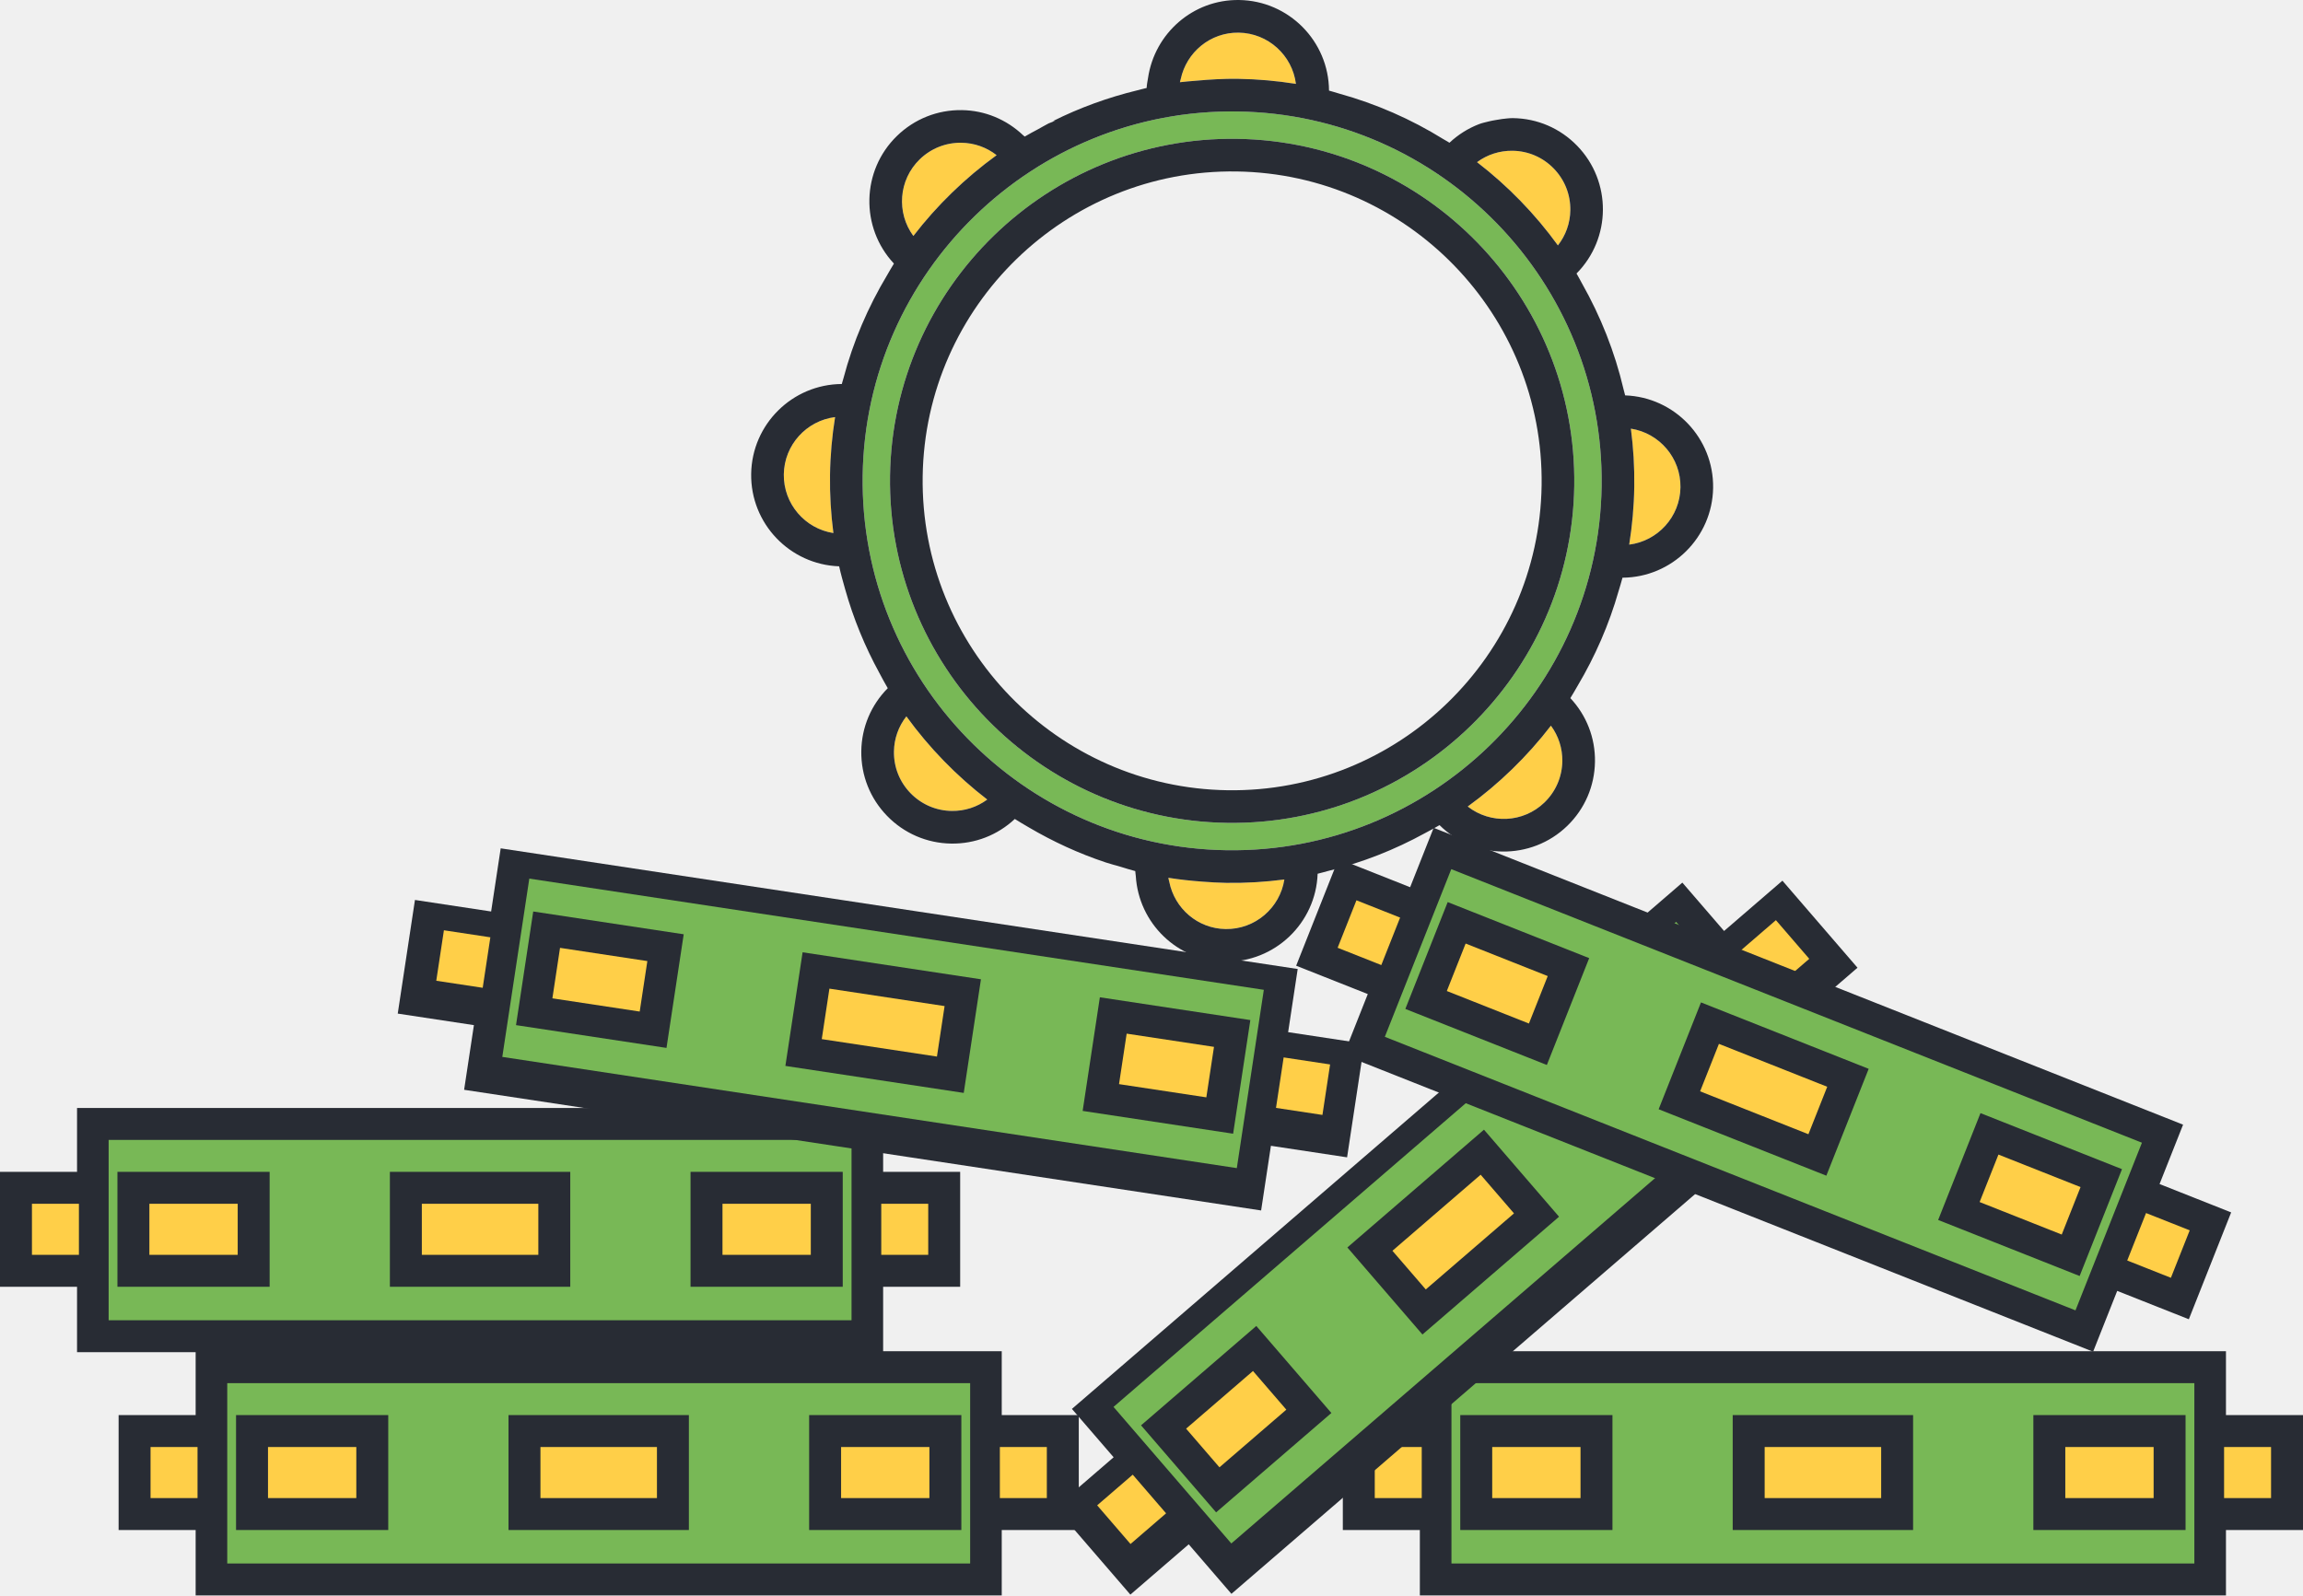
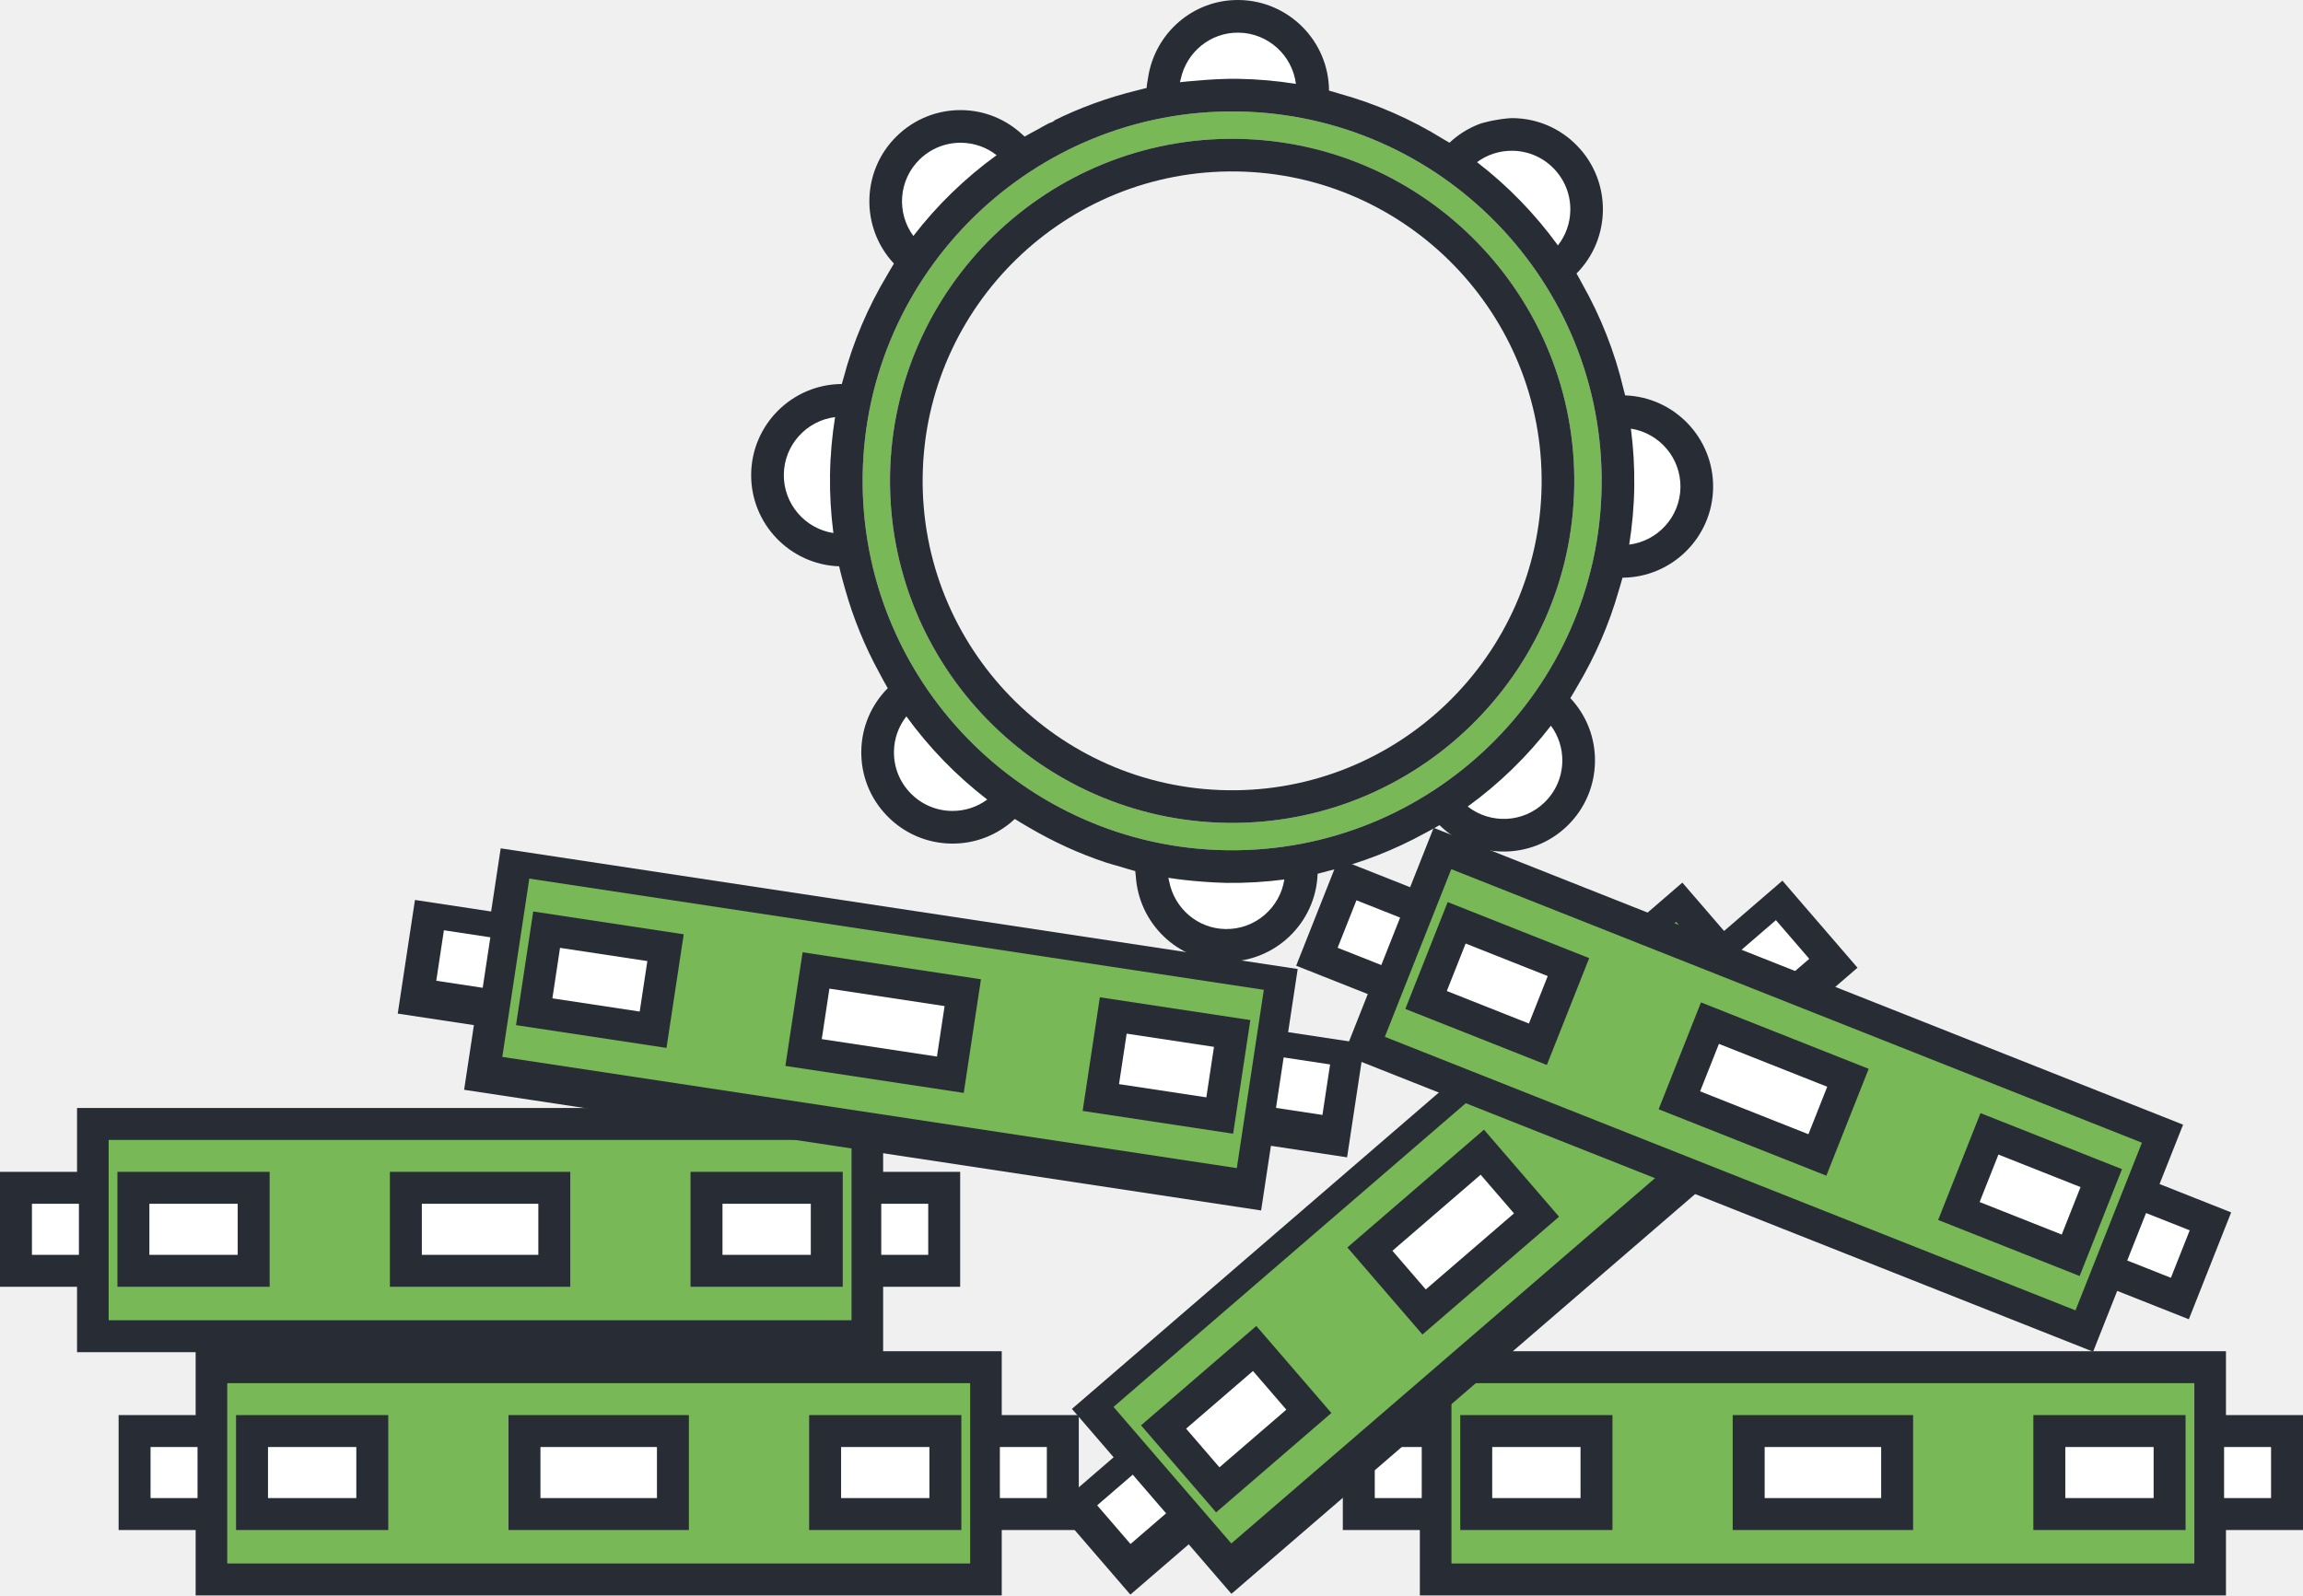
<svg xmlns="http://www.w3.org/2000/svg" stroke-miterlimit="10" style="fill-rule:nonzero;clip-rule:evenodd;stroke-linecap:round;stroke-linejoin:round;" version="1.1" viewBox="0 0 1225.65 849.31" xml:space="preserve">
  <g id="Слой-1">
    <g opacity="1">
      <path d="M658.601 59.343C550.18 57.767 460.683 144.699 459.107 253.12C457.531 361.541 544.464 451.038 652.885 452.614C761.305 454.19 850.802 367.257 852.378 258.836C853.954 150.416 767.021 60.919 658.601 59.343ZM658.389 73.904C758.785 75.363 839.276 158.23 837.817 258.625C836.358 359.019 753.491 439.512 653.096 438.053C552.702 436.593 472.209 353.726 473.668 253.332C475.127 152.937 557.993 72.444 658.389 73.904Z" fill="#78b856" fill-rule="nonzero" opacity="1" stroke="none" />
      <path d="M658.389 73.904C557.993 72.444 475.127 152.937 473.668 253.332C472.209 353.726 552.702 436.593 653.096 438.053C753.491 439.512 836.358 359.019 837.817 258.625C839.276 158.23 758.785 75.363 658.389 73.904ZM658.137 91.277C748.952 92.597 821.764 167.558 820.444 258.372C819.124 349.187 744.164 422 653.349 420.679C562.533 419.359 489.721 344.398 491.041 253.584C492.361 162.77 567.321 89.957 658.137 91.277Z" fill="#282c34" fill-rule="nonzero" opacity="1" stroke="none" />
-       <path d="M867.95 228.184C869.268 238.288 869.904 248.609 869.751 259.089C869.599 269.57 868.662 279.868 867.053 289.928C882.225 288.031 894.114 275.167 894.342 259.446C894.571 243.732 883.061 230.519 867.95 228.184Z" fill="#ffcf48" fill-rule="nonzero" opacity="1" stroke="none" />
-       <path d="M825.398 386.301C812.778 402.687 797.855 417.211 781.111 429.35C793.185 438.789 810.698 438.129 821.991 427.162C827.965 421.36 831.346 413.561 831.467 405.235C831.567 398.345 829.423 391.752 825.398 386.301Z" fill="#ffcf48" fill-rule="nonzero" opacity="1" stroke="none" />
-       <path d="M621.793 467.288C621.888 468.043 622.145 468.746 622.292 469.483C625.115 483.568 637.347 494.361 652.275 494.578C667.99 494.806 681.193 483.296 683.536 468.186C673.434 469.503 663.112 470.139 652.632 469.987C648.348 469.924 644.108 469.646 639.89 469.333C633.791 468.879 627.74 468.239 621.793 467.288Z" fill="#ffcf48" fill-rule="nonzero" opacity="1" stroke="none" />
-       <path d="M482.371 381.347C478.188 386.677 475.855 393.173 475.755 400.065C475.634 408.39 478.759 416.256 484.558 422.227C490.362 428.201 498.158 431.58 506.485 431.702C513.378 431.802 519.971 429.656 525.419 425.633C509.032 413.012 494.511 398.094 482.371 381.347Z" fill="#ffcf48" fill-rule="nonzero" opacity="1" stroke="none" />
-       <path d="M444.433 222.028C429.263 223.924 417.371 236.797 417.143 252.51C416.914 268.228 428.427 281.434 443.535 283.772C442.219 273.669 441.583 263.346 441.734 252.867C441.886 242.387 442.823 232.088 444.433 222.028Z" fill="#ffcf48" fill-rule="nonzero" opacity="1" stroke="none" />
-       <path d="M511.656 75.99C503.328 75.87 495.437 79.022 489.463 84.825C478.17 95.796 477 113.284 486.088 125.624C498.708 109.238 513.66 94.746 530.405 82.607C525.076 78.424 518.546 76.09 511.656 75.99Z" fill="#ffcf48" fill-rule="nonzero" opacity="1" stroke="none" />
-       <path d="M659.211 17.378C644.099 17.159 631.415 27.837 628.38 42.089C628.259 42.658 628.038 43.191 627.949 43.77C630.737 43.407 633.579 43.243 636.399 42.987C643.794 42.317 651.267 41.859 658.853 41.969C669.334 42.122 679.632 43.059 689.692 44.668C687.797 29.496 674.931 17.607 659.211 17.378Z" fill="#ffcf48" fill-rule="nonzero" opacity="1" stroke="none" />
-       <path d="M805 80.254C798.108 80.154 791.516 82.297 786.066 86.323C802.454 98.945 816.974 113.894 829.114 130.641C833.298 125.31 835.632 118.786 835.731 111.891C835.851 103.563 832.699 95.672 826.896 89.698C821.096 83.728 813.326 80.375 805 80.254Z" fill="#ffcf48" fill-rule="nonzero" opacity="1" stroke="none" />
+       <path d="M867.95 228.184C869.268 238.288 869.904 248.609 869.751 259.089C869.599 269.57 868.662 279.868 867.053 289.928C882.225 288.031 894.114 275.167 894.342 259.446C894.571 243.732 883.061 230.519 867.95 228.184Z" fill="#ffffff" fill-rule="nonzero" opacity="1" stroke="none" />
+       <path d="M825.398 386.301C812.778 402.687 797.855 417.211 781.111 429.35C793.185 438.789 810.698 438.129 821.991 427.162C827.965 421.36 831.346 413.561 831.467 405.235C831.567 398.345 829.423 391.752 825.398 386.301Z" fill="#ffffff" fill-rule="nonzero" opacity="1" stroke="none" />
+       <path d="M621.793 467.288C621.888 468.043 622.145 468.746 622.292 469.483C625.115 483.568 637.347 494.361 652.275 494.578C667.99 494.806 681.193 483.296 683.536 468.186C673.434 469.503 663.112 470.139 652.632 469.987C648.348 469.924 644.108 469.646 639.89 469.333C633.791 468.879 627.74 468.239 621.793 467.288Z" fill="#ffffff" fill-rule="nonzero" opacity="1" stroke="none" />
+       <path d="M482.371 381.347C478.188 386.677 475.855 393.173 475.755 400.065C475.634 408.39 478.759 416.256 484.558 422.227C490.362 428.201 498.158 431.58 506.485 431.702C513.378 431.802 519.971 429.656 525.419 425.633C509.032 413.012 494.511 398.094 482.371 381.347Z" fill="#ffffff" fill-rule="nonzero" opacity="1" stroke="none" />
+       <path d="M444.433 222.028C429.263 223.924 417.371 236.797 417.143 252.51C416.914 268.228 428.427 281.434 443.535 283.772C442.219 273.669 441.583 263.346 441.734 252.867C441.886 242.387 442.823 232.088 444.433 222.028Z" fill="#ffffff" fill-rule="nonzero" opacity="1" stroke="none" />
+       <path d="M511.656 75.99C503.328 75.87 495.437 79.022 489.463 84.825C478.17 95.796 477 113.284 486.088 125.624C498.708 109.238 513.66 94.746 530.405 82.607C525.076 78.424 518.546 76.09 511.656 75.99Z" fill="#ffffff" fill-rule="nonzero" opacity="1" stroke="none" />
+       <path d="M659.211 17.378C644.099 17.159 631.415 27.837 628.38 42.089C628.259 42.658 628.038 43.191 627.949 43.77C630.737 43.407 633.579 43.243 636.399 42.987C643.794 42.317 651.267 41.859 658.853 41.969C669.334 42.122 679.632 43.059 689.692 44.668C687.797 29.496 674.931 17.607 659.211 17.378Z" fill="#ffffff" fill-rule="nonzero" opacity="1" stroke="none" />
+       <path d="M805 80.254C798.108 80.154 791.516 82.297 786.066 86.323C802.454 98.945 816.974 113.894 829.114 130.641C833.298 125.31 835.632 118.786 835.731 111.891C835.851 103.563 832.699 95.672 826.896 89.698C821.096 83.728 813.326 80.375 805 80.254Z" fill="#ffffff" fill-rule="nonzero" opacity="1" stroke="none" />
      <path d="M659.463 0.005C634.879-0.352 614.48 17.804 610.98 41.492C610.718 43.266 610.311 44.995 610.246 46.826C608.584 47.188 606.97 47.667 605.322 48.067C589.595 51.89 574.505 57.382 560.328 64.477L561.613 64.246C560.477 64.788 559.242 65.207 558.06 65.695C556.116 66.697 554.245 67.818 552.326 68.862C549.997 70.128 547.628 71.329 545.364 72.698C545.076 72.413 544.731 72.212 544.437 71.935C535.588 63.574 524.158 58.795 511.908 58.617C498.942 58.429 486.662 63.329 477.361 72.366C458.383 90.8 457.75 121.078 475.748 140.319C474.483 142.28 473.394 144.357 472.191 146.361C461.998 163.358 454.035 181.824 448.857 201.466C448.594 202.461 448.25 203.421 448.001 204.422C421.698 204.584 400.154 225.835 399.77 252.258C399.386 278.687 420.303 300.547 446.591 301.474C447.482 305.574 448.635 309.575 449.759 313.584C454.156 329.269 460.313 344.2 467.987 358.229C469.472 360.944 470.865 363.714 472.463 366.357C463.576 375.317 458.565 387.155 458.381 399.812C458.193 412.779 463.066 425.03 472.1 434.328C481.137 443.631 493.266 448.885 506.233 449.076C518.889 449.26 530.87 444.595 540.083 435.972C542.518 437.542 545.049 438.986 547.55 440.456C560.41 448.018 574.071 454.335 588.471 459.116C591.065 459.977 593.743 460.643 596.376 461.418C598.979 462.185 601.538 463.062 604.187 463.72C604.192 464.598 604.41 465.419 604.462 466.286C605.968 491.388 626.485 511.58 652.022 511.951C678.448 512.335 700.306 491.418 701.239 465.13C703.099 464.726 704.888 464.131 706.729 463.679C724.972 459.195 742.276 452.369 758.372 443.521C760.957 442.1 763.602 440.781 766.122 439.258C775.371 448.424 787.434 453.132 799.577 453.308C812.006 453.489 824.525 448.945 834.124 439.621C843.427 430.585 848.651 418.458 848.84 405.488C849.024 392.831 844.361 380.854 835.737 371.638C837.112 369.505 838.317 367.254 839.614 365.068C848.922 349.385 856.333 332.466 861.445 314.536C862.112 312.197 862.896 309.906 863.484 307.534C889.787 307.373 911.331 286.13 911.716 259.699C912.1 233.276 891.182 211.407 864.895 210.482C864.659 209.399 864.318 208.358 864.066 207.282C859.388 187.283 851.836 168.398 841.976 150.955C840.973 149.18 840.076 147.342 839.023 145.599C857.574 126.891 857.794 96.581 839.355 77.597C830.323 68.296 818.218 63.069 805.252 62.881C803.246 62.852 801.303 63.146 799.339 63.357C797.09 63.757 794.819 64.032 792.601 64.572C790.734 65.048 788.839 65.422 787.047 66.116C781.319 68.337 776.009 71.671 771.402 75.984C770.306 75.277 769.134 74.684 768.024 73.997C751.014 63.46 732.432 55.276 712.683 49.815C710.877 49.316 709.124 48.69 707.299 48.237C707.138 21.933 685.894 0.389 659.463 0.005ZM659.211 17.378C674.931 17.607 687.797 29.496 689.692 44.668C679.632 43.059 669.334 42.122 658.853 41.969C651.267 41.859 643.794 42.317 636.399 42.987C633.579 43.243 630.737 43.407 627.949 43.77C628.038 43.191 628.259 42.658 628.38 42.089C631.415 27.837 644.099 17.159 659.211 17.378ZM658.601 59.343C767.021 60.919 853.954 150.416 852.378 258.836C850.802 367.257 761.305 454.19 652.885 452.614C544.464 451.038 457.531 361.541 459.107 253.12C460.683 144.699 550.18 57.767 658.601 59.343ZM511.656 75.99C518.546 76.09 525.076 78.424 530.405 82.607C513.66 94.746 498.708 109.238 486.088 125.624C477 113.284 478.17 95.796 489.463 84.825C495.437 79.022 503.328 75.87 511.656 75.99ZM805 80.254C813.326 80.375 821.096 83.728 826.896 89.698C832.699 95.672 835.851 103.563 835.731 111.891C835.632 118.786 833.298 125.31 829.114 130.641C816.974 113.894 802.454 98.945 786.066 86.323C791.516 82.297 798.108 80.154 805 80.254ZM444.433 222.028C442.823 232.088 441.886 242.387 441.734 252.867C441.583 263.346 442.219 273.669 443.535 283.772C428.427 281.434 416.914 268.228 417.143 252.51C417.371 236.797 429.263 223.924 444.433 222.028ZM867.95 228.184C883.061 230.519 894.571 243.732 894.342 259.446C894.114 275.167 882.225 288.031 867.053 289.928C868.662 279.868 869.599 269.57 869.751 259.089C869.904 248.609 869.268 238.288 867.95 228.184ZM825.398 386.301C829.423 391.752 831.567 398.345 831.467 405.235C831.346 413.561 827.965 421.36 821.991 427.162C810.698 438.129 793.185 438.789 781.111 429.35C797.855 417.211 812.778 402.687 825.398 386.301ZM482.371 381.347C494.511 398.094 509.032 413.012 525.419 425.633C519.971 429.656 513.378 431.802 506.485 431.702C498.158 431.58 490.362 428.201 484.558 422.227C478.759 416.256 475.634 408.39 475.755 400.065C475.855 393.173 478.188 386.677 482.371 381.347ZM621.793 467.288C627.74 468.239 633.791 468.879 639.89 469.333C644.108 469.646 648.348 469.924 652.632 469.987C663.112 470.139 673.434 469.503 683.536 468.186C681.193 483.296 667.99 494.806 652.275 494.578C637.347 494.361 625.115 483.568 622.292 469.483C622.145 468.746 621.888 468.043 621.793 467.288Z" fill="#282c34" fill-rule="nonzero" opacity="1" stroke="none" />
    </g>
    <g opacity="1">
      <path d="M104.125 719.312L104.125 753.312L63.125 753.312L63.125 814.5L104.125 814.5L104.125 849.312L533.125 849.312L533.125 814.5L574.125 814.5L574.125 753.312L533.125 753.312L533.125 719.312L104.125 719.312Z" fill="#282c34" fill-rule="nonzero" opacity="1" stroke="none" />
      <path d="M120.941 736.312L516.309 736.312L516.309 832.312L120.941 832.312L120.941 736.312Z" fill="#78b856" fill-rule="nonzero" opacity="1" stroke="none" />
      <path d="M270.62 753.312L366.62 753.312L366.62 814.492L270.62 814.492L270.62 753.312Z" fill="#282c34" fill-rule="nonzero" opacity="1" stroke="none" />
-       <path d="M287.625 797.492L349.625 797.492L349.625 770.312L287.625 770.312L287.625 797.492Z" fill="#ffcf48" fill-rule="nonzero" opacity="1" stroke="none" />
+       <path d="M287.625 797.492L349.625 797.492L349.625 770.312L287.625 770.312L287.625 797.492Z" fill="#ffffff" fill-rule="nonzero" opacity="1" stroke="none" />
      <path d="M430.625 753.312L511.625 753.312L511.625 814.492L430.625 814.492L430.625 753.312Z" fill="#282c34" fill-rule="nonzero" opacity="1" stroke="none" />
-       <path d="M447.63 797.492L494.63 797.492L494.63 770.312L447.63 770.312L447.63 797.492Z" fill="#ffcf48" fill-rule="nonzero" opacity="1" stroke="none" />
+       <path d="M447.63 797.492L494.63 797.492L494.63 770.312L447.63 770.312L447.63 797.492Z" fill="#ffffff" fill-rule="nonzero" opacity="1" stroke="none" />
      <path d="M125.625 753.312L206.625 753.312L206.625 814.492L125.625 814.492L125.625 753.312Z" fill="#282c34" fill-rule="nonzero" opacity="1" stroke="none" />
-       <path d="M142.63 797.492L189.63 797.492L189.63 770.312L142.63 770.312L142.63 797.492Z" fill="#ffcf48" fill-rule="nonzero" opacity="1" stroke="none" />
-       <path d="M532.125 797.492L557.125 797.492L557.125 770.312L532.125 770.312L532.125 797.492Z" fill="#ffcf48" fill-rule="nonzero" opacity="1" stroke="none" />
-       <path d="M105.125 797.492L80.125 797.492L80.125 770.312L105.125 770.312L105.125 797.492Z" fill="#ffcf48" fill-rule="nonzero" opacity="1" stroke="none" />
+       <path d="M142.63 797.492L189.63 797.492L189.63 770.312L142.63 770.312L142.63 797.492Z" fill="#ffffff" fill-rule="nonzero" opacity="1" stroke="none" />
+       <path d="M532.125 797.492L557.125 797.492L557.125 770.312L532.125 770.312L532.125 797.492Z" fill="#ffffff" fill-rule="nonzero" opacity="1" stroke="none" />
+       <path d="M105.125 797.492L80.125 797.492L80.125 770.312L105.125 770.312L105.125 797.492Z" fill="#ffffff" fill-rule="nonzero" opacity="1" stroke="none" />
    </g>
    <g opacity="1">
      <path d="M755.646 719.312L755.646 753.312L714.646 753.312L714.646 814.5L755.646 814.5L755.646 849.312L1184.65 849.312L1184.65 814.5L1225.65 814.5L1225.65 753.312L1184.65 753.312L1184.65 719.312L755.646 719.312Z" fill="#282c34" fill-rule="nonzero" opacity="1" stroke="none" />
      <path d="M772.461 736.312L1167.83 736.312L1167.83 832.312L772.461 832.312L772.461 736.312Z" fill="#78b856" fill-rule="nonzero" opacity="1" stroke="none" />
      <path d="M922.141 753.312L1018.14 753.312L1018.14 814.492L922.141 814.492L922.141 753.312Z" fill="#282c34" fill-rule="nonzero" opacity="1" stroke="none" />
-       <path d="M939.146 797.492L1001.15 797.492L1001.15 770.312L939.146 770.312L939.146 797.492Z" fill="#ffcf48" fill-rule="nonzero" opacity="1" stroke="none" />
+       <path d="M939.146 797.492L1001.15 797.492L1001.15 770.312L939.146 770.312L939.146 797.492Z" fill="#ffffff" fill-rule="nonzero" opacity="1" stroke="none" />
      <path d="M1082.15 753.312L1163.15 753.312L1163.15 814.492L1082.15 814.492L1082.15 753.312Z" fill="#282c34" fill-rule="nonzero" opacity="1" stroke="none" />
-       <path d="M1099.15 797.492L1146.15 797.492L1146.15 770.312L1099.15 770.312L1099.15 797.492Z" fill="#ffcf48" fill-rule="nonzero" opacity="1" stroke="none" />
+       <path d="M1099.15 797.492L1146.15 797.492L1146.15 770.312L1099.15 770.312L1099.15 797.492Z" fill="#ffffff" fill-rule="nonzero" opacity="1" stroke="none" />
      <path d="M777.146 753.312L858.146 753.312L858.146 814.492L777.146 814.492L777.146 753.312Z" fill="#282c34" fill-rule="nonzero" opacity="1" stroke="none" />
-       <path d="M794.151 797.492L841.151 797.492L841.151 770.312L794.151 770.312L794.151 797.492Z" fill="#ffcf48" fill-rule="nonzero" opacity="1" stroke="none" />
-       <path d="M1183.65 797.492L1208.65 797.492L1208.65 770.312L1183.65 770.312L1183.65 797.492Z" fill="#ffcf48" fill-rule="nonzero" opacity="1" stroke="none" />
-       <path d="M756.646 797.492L731.646 797.492L731.646 770.312L756.646 770.312L756.646 797.492Z" fill="#ffcf48" fill-rule="nonzero" opacity="1" stroke="none" />
+       <path d="M794.151 797.492L841.151 797.492L841.151 770.312L794.151 770.312L794.151 797.492Z" fill="#ffffff" fill-rule="nonzero" opacity="1" stroke="none" />
+       <path d="M1183.65 797.492L1208.65 797.492L1208.65 770.312L1183.65 770.312L1183.65 797.492Z" fill="#ffffff" fill-rule="nonzero" opacity="1" stroke="none" />
+       <path d="M756.646 797.492L731.646 797.492L731.646 770.312L756.646 770.312L756.646 797.492Z" fill="#ffffff" fill-rule="nonzero" opacity="1" stroke="none" />
    </g>
    <g opacity="1">
      <path d="M570.467 750.023L592.672 775.771L561.623 802.547L601.583 848.884L632.632 822.107L655.367 848.471L980.245 568.3L957.51 541.937L988.559 515.161L948.599 468.824L917.55 495.6L895.345 469.853L570.467 750.023Z" fill="#282c34" fill-rule="nonzero" opacity="1" stroke="none" />
      <path d="M592.611 748.952L892.02 490.747L954.715 563.447L655.307 821.652L592.611 748.952Z" fill="#78b856" fill-rule="nonzero" opacity="1" stroke="none" />
      <path d="M717.064 664.074L789.764 601.379L829.72 647.71L757.02 710.405L717.064 664.074Z" fill="#282c34" fill-rule="nonzero" opacity="1" stroke="none" />
-       <path d="M758.795 686.426L805.747 645.935L787.997 625.352L741.044 665.843L758.795 686.426Z" fill="#ffcf48" fill-rule="nonzero" opacity="1" stroke="none" />
+       <path d="M758.795 686.426L805.747 645.935L787.997 625.352L741.044 665.843L758.795 686.426Z" fill="#ffffff" fill-rule="nonzero" opacity="1" stroke="none" />
      <path d="M838.235 559.579L899.575 506.679L939.531 553.01L878.19 605.91L838.235 559.579Z" fill="#282c34" fill-rule="nonzero" opacity="1" stroke="none" />
-       <path d="M879.966 581.93L915.558 551.236L897.808 530.652L862.215 561.347L879.966 581.93Z" fill="#ffcf48" fill-rule="nonzero" opacity="1" stroke="none" />
+       <path d="M879.966 581.93L915.558 551.236L897.808 530.652L862.215 561.347L879.966 581.93Z" fill="#ffffff" fill-rule="nonzero" opacity="1" stroke="none" />
      <path d="M607.261 758.767L668.602 705.868L708.557 752.199L647.216 805.098L607.261 758.767Z" fill="#282c34" fill-rule="nonzero" opacity="1" stroke="none" />
-       <path d="M648.992 781.119L684.584 750.424L666.834 729.841L631.241 760.536L648.992 781.119Z" fill="#ffcf48" fill-rule="nonzero" opacity="1" stroke="none" />
-       <path d="M943.953 526.748L962.885 510.422L945.134 489.838L926.202 506.165L943.953 526.748Z" fill="#ffcf48" fill-rule="nonzero" opacity="1" stroke="none" />
-       <path d="M620.589 805.612L601.657 821.939L583.907 801.356L602.839 785.029L620.589 805.612Z" fill="#ffcf48" fill-rule="nonzero" opacity="1" stroke="none" />
+       <path d="M648.992 781.119L684.584 750.424L666.834 729.841L631.241 760.536L648.992 781.119Z" fill="#ffffff" fill-rule="nonzero" opacity="1" stroke="none" />
+       <path d="M943.953 526.748L962.885 510.422L945.134 489.838L926.202 506.165L943.953 526.748Z" fill="#ffffff" fill-rule="nonzero" opacity="1" stroke="none" />
+       <path d="M620.589 805.612L601.657 821.939L583.907 801.356L602.839 785.029L620.589 805.612Z" fill="#ffffff" fill-rule="nonzero" opacity="1" stroke="none" />
    </g>
    <g opacity="1">
      <path d="M762.99 440.692L750.467 472.302L712.349 457.201L689.812 514.087L727.93 529.188L715.108 561.553L1113.95 719.564L1126.77 687.199L1164.89 702.3L1187.42 645.414L1149.31 630.313L1161.83 598.703L762.99 440.692Z" fill="#282c34" fill-rule="nonzero" opacity="1" stroke="none" />
      <path d="M772.362 462.691L1139.93 608.314L1104.57 697.565L737.003 551.942L772.362 462.691Z" fill="#78b856" fill-rule="nonzero" opacity="1" stroke="none" />
      <path d="M905.257 533.626L994.508 568.985L971.974 625.864L882.723 590.505L905.257 533.626Z" fill="#282c34" fill-rule="nonzero" opacity="1" stroke="none" />
-       <path d="M904.794 580.964L962.435 603.8L972.446 578.531L914.805 555.694L904.794 580.964Z" fill="#ffcf48" fill-rule="nonzero" opacity="1" stroke="none" />
+       <path d="M904.794 580.964L962.435 603.8L972.446 578.531L914.805 555.694L904.794 580.964Z" fill="#ffffff" fill-rule="nonzero" opacity="1" stroke="none" />
      <path d="M1054.01 592.56L1129.32 622.394L1106.78 679.273L1031.48 649.439L1054.01 592.56Z" fill="#282c34" fill-rule="nonzero" opacity="1" stroke="none" />
-       <path d="M1053.55 639.897L1097.25 657.208L1107.26 631.939L1063.56 614.628L1053.55 639.897Z" fill="#ffcf48" fill-rule="nonzero" opacity="1" stroke="none" />
+       <path d="M1053.55 639.897L1097.25 657.208L1107.26 631.939L1063.56 614.628L1053.55 639.897Z" fill="#ffffff" fill-rule="nonzero" opacity="1" stroke="none" />
      <path d="M770.455 480.221L845.761 510.055L823.227 566.934L747.921 537.1L770.455 480.221Z" fill="#282c34" fill-rule="nonzero" opacity="1" stroke="none" />
-       <path d="M769.992 527.559L813.688 544.87L823.699 519.601L780.003 502.289L769.992 527.559Z" fill="#ffcf48" fill-rule="nonzero" opacity="1" stroke="none" />
-       <path d="M1132.1 671.019L1155.35 680.227L1165.36 654.958L1142.12 645.75L1132.1 671.019Z" fill="#ffcf48" fill-rule="nonzero" opacity="1" stroke="none" />
-       <path d="M735.124 513.745L711.881 504.536L721.892 479.267L745.135 488.475L735.124 513.745Z" fill="#ffcf48" fill-rule="nonzero" opacity="1" stroke="none" />
+       <path d="M769.992 527.559L813.688 544.87L823.699 519.601L780.003 502.289L769.992 527.559Z" fill="#ffffff" fill-rule="nonzero" opacity="1" stroke="none" />
+       <path d="M1132.1 671.019L1155.35 680.227L1165.36 654.958L1142.12 645.75L1132.1 671.019Z" fill="#ffffff" fill-rule="nonzero" opacity="1" stroke="none" />
+       <path d="M735.124 513.745L711.881 504.536L721.892 479.267L745.135 488.475L735.124 513.745Z" fill="#ffffff" fill-rule="nonzero" opacity="1" stroke="none" />
    </g>
    <g opacity="1">
      <path d="M41 589.825L41 623.825L0 623.825L0 685.013L41 685.013L41 719.825L470 719.825L470 685.013L511 685.013L511 623.825L470 623.825L470 589.825L41 589.825Z" fill="#282c34" fill-rule="nonzero" opacity="1" stroke="none" />
      <path d="M57.816 606.825L453.183 606.825L453.183 702.825L57.816 702.825L57.816 606.825Z" fill="#78b856" fill-rule="nonzero" opacity="1" stroke="none" />
      <path d="M207.495 623.825L303.495 623.825L303.495 685.005L207.495 685.005L207.495 623.825Z" fill="#282c34" fill-rule="nonzero" opacity="1" stroke="none" />
-       <path d="M224.5 668.005L286.5 668.005L286.5 640.825L224.5 640.825L224.5 668.005Z" fill="#ffcf48" fill-rule="nonzero" opacity="1" stroke="none" />
+       <path d="M224.5 668.005L286.5 668.005L286.5 640.825L224.5 640.825L224.5 668.005Z" fill="#ffffff" fill-rule="nonzero" opacity="1" stroke="none" />
      <path d="M367.5 623.825L448.5 623.825L448.5 685.005L367.5 685.005L367.5 623.825Z" fill="#282c34" fill-rule="nonzero" opacity="1" stroke="none" />
-       <path d="M384.505 668.005L431.505 668.005L431.505 640.825L384.505 640.825L384.505 668.005Z" fill="#ffcf48" fill-rule="nonzero" opacity="1" stroke="none" />
+       <path d="M384.505 668.005L431.505 668.005L431.505 640.825L384.505 640.825L384.505 668.005Z" fill="#ffffff" fill-rule="nonzero" opacity="1" stroke="none" />
      <path d="M62.5 623.825L143.5 623.825L143.5 685.005L62.5 685.005L62.5 623.825Z" fill="#282c34" fill-rule="nonzero" opacity="1" stroke="none" />
-       <path d="M79.505 668.005L126.505 668.005L126.505 640.825L79.505 640.825L79.505 668.005Z" fill="#ffcf48" fill-rule="nonzero" opacity="1" stroke="none" />
-       <path d="M469 668.005L494 668.005L494 640.825L469 640.825L469 668.005Z" fill="#ffcf48" fill-rule="nonzero" opacity="1" stroke="none" />
-       <path d="M42 668.005L17 668.005L17 640.825L42 640.825L42 668.005Z" fill="#ffcf48" fill-rule="nonzero" opacity="1" stroke="none" />
+       <path d="M79.505 668.005L126.505 668.005L126.505 640.825L79.505 640.825L79.505 668.005Z" fill="#ffffff" fill-rule="nonzero" opacity="1" stroke="none" />
+       <path d="M469 668.005L494 668.005L494 640.825L469 640.825L469 668.005Z" fill="#ffffff" fill-rule="nonzero" opacity="1" stroke="none" />
+       <path d="M42 668.005L17 668.005L17 640.825L42 640.825L42 668.005Z" fill="#ffffff" fill-rule="nonzero" opacity="1" stroke="none" />
    </g>
    <g opacity="1">
      <path d="M266.467 451.608L261.376 485.224L220.839 479.085L211.677 539.583L252.214 545.722L247.002 580.142L671.165 644.379L676.378 609.959L716.915 616.098L726.078 555.601L685.54 549.462L690.631 515.845L266.467 451.608Z" fill="#282c34" fill-rule="nonzero" opacity="1" stroke="none" />
      <path d="M281.695 467.721L672.605 526.922L658.23 621.839L267.32 562.638L281.695 467.721Z" fill="#78b856" fill-rule="nonzero" opacity="1" stroke="none" />
      <path d="M427.141 506.942L522.059 521.316L512.898 581.807L417.98 567.432L427.141 506.942Z" fill="#282c34" fill-rule="nonzero" opacity="1" stroke="none" />
-       <path d="M437.339 553.17L498.64 562.453L502.71 535.58L441.409 526.296L437.339 553.17Z" fill="#ffcf48" fill-rule="nonzero" opacity="1" stroke="none" />
+       <path d="M437.339 553.17L498.64 562.453L502.71 535.58L441.409 526.296L437.339 553.17Z" fill="#ffffff" fill-rule="nonzero" opacity="1" stroke="none" />
      <path d="M585.342 530.9L665.429 543.029L656.268 603.519L576.181 591.39L585.342 530.9Z" fill="#282c34" fill-rule="nonzero" opacity="1" stroke="none" />
-       <path d="M595.54 577.128L642.01 584.166L646.08 557.292L599.61 550.255L595.54 577.128Z" fill="#ffcf48" fill-rule="nonzero" opacity="1" stroke="none" />
+       <path d="M595.54 577.128L642.01 584.166L646.08 557.292L599.61 550.255L595.54 577.128Z" fill="#ffffff" fill-rule="nonzero" opacity="1" stroke="none" />
      <path d="M283.781 485.23L363.868 497.359L354.707 557.849L274.62 545.721L283.781 485.23Z" fill="#282c34" fill-rule="nonzero" opacity="1" stroke="none" />
-       <path d="M293.979 531.459L340.449 538.496L344.519 511.623L298.048 504.585L293.979 531.459Z" fill="#ffcf48" fill-rule="nonzero" opacity="1" stroke="none" />
-       <path d="M679.082 589.78L703.801 593.524L707.87 566.65L683.152 562.907L679.082 589.78Z" fill="#ffcf48" fill-rule="nonzero" opacity="1" stroke="none" />
-       <path d="M256.896 525.843L232.178 522.099L236.248 495.226L260.966 498.969L256.896 525.843Z" fill="#ffcf48" fill-rule="nonzero" opacity="1" stroke="none" />
+       <path d="M293.979 531.459L340.449 538.496L344.519 511.623L298.048 504.585L293.979 531.459Z" fill="#ffffff" fill-rule="nonzero" opacity="1" stroke="none" />
+       <path d="M679.082 589.78L703.801 593.524L707.87 566.65L683.152 562.907L679.082 589.78Z" fill="#ffffff" fill-rule="nonzero" opacity="1" stroke="none" />
+       <path d="M256.896 525.843L232.178 522.099L236.248 495.226L260.966 498.969L256.896 525.843Z" fill="#ffffff" fill-rule="nonzero" opacity="1" stroke="none" />
    </g>
  </g>
</svg>
